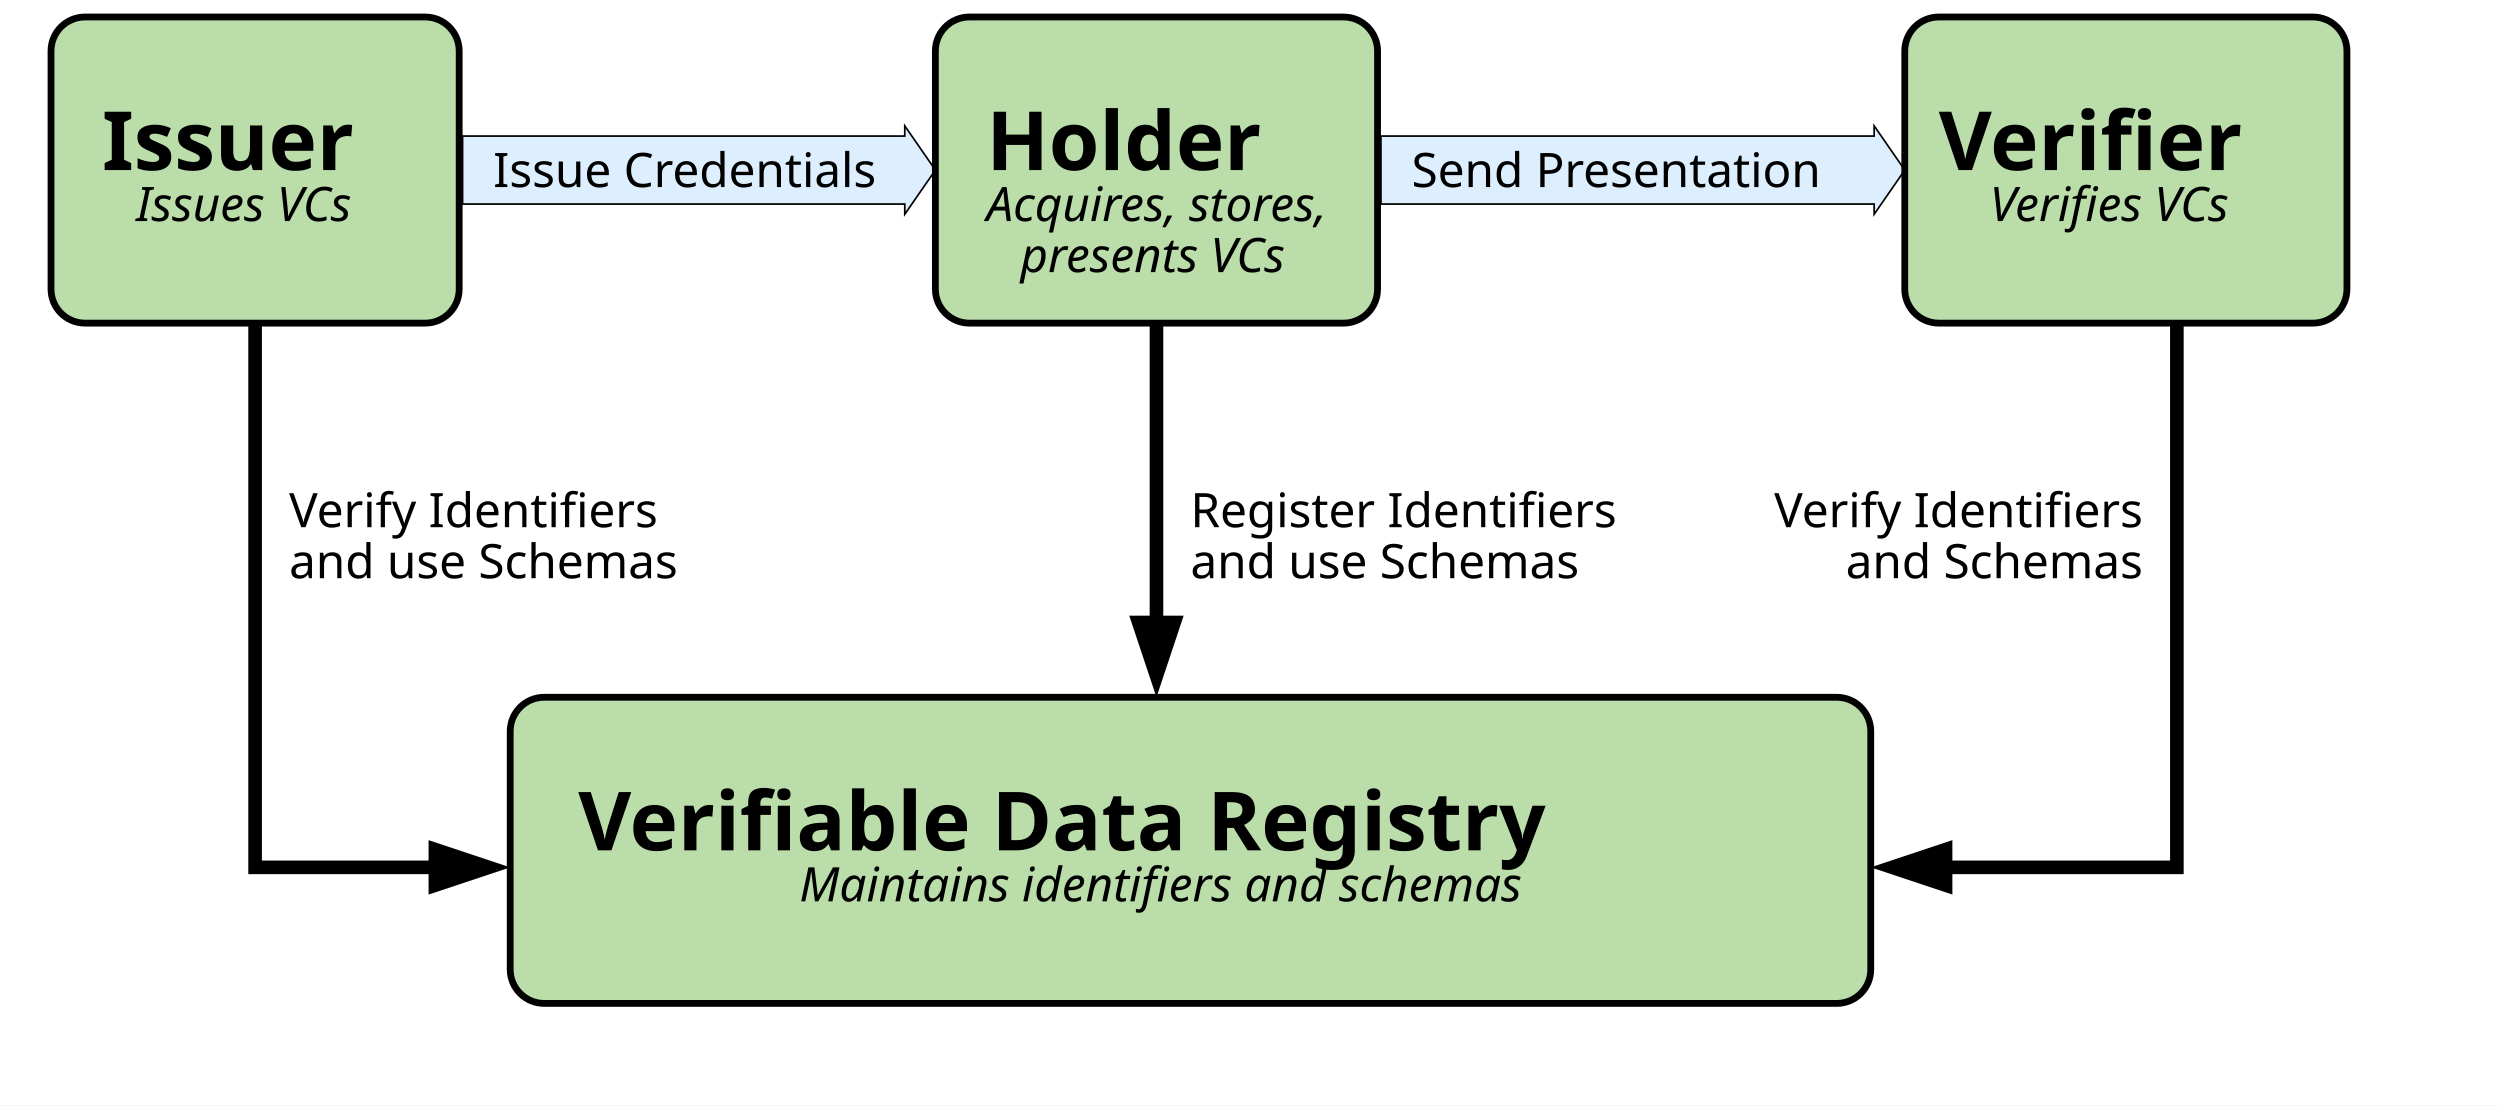
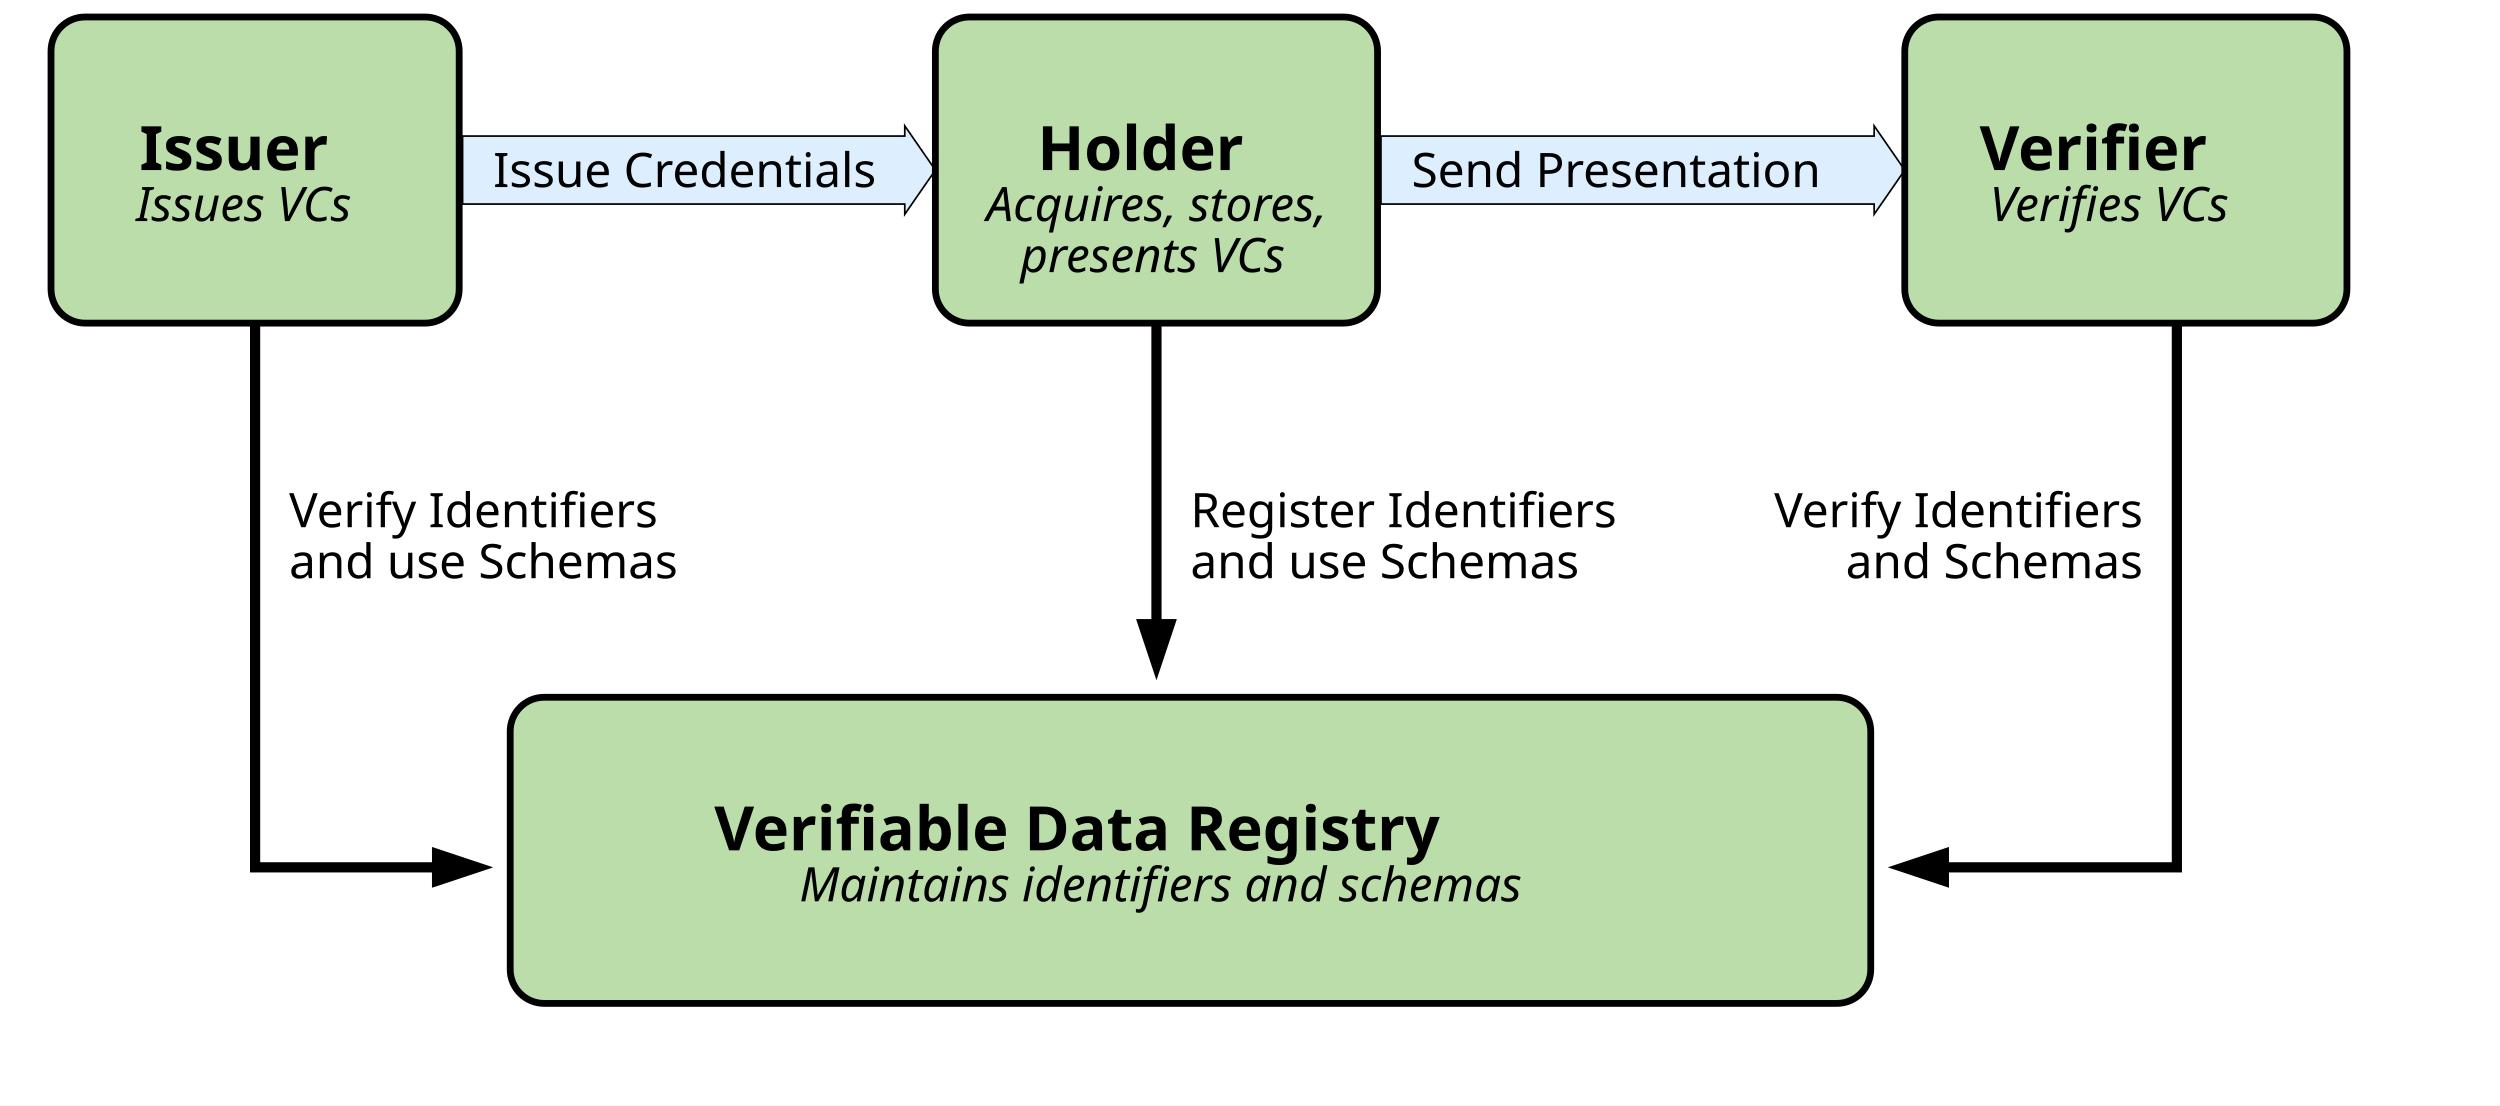
<svg xmlns="http://www.w3.org/2000/svg" version="1.1" viewBox="0 -5 735 325" fill="none">
  <defs>
    <marker id="arrow" viewBox="0 0 6 4" refX="1" refY="2" fill="#000" markerWidth="6" markerHeight="4" orient="auto">
      <path d="M0 0v4l6 -2z" />
    </marker>
    <style>
- 			path.register {marker-end: url(#arrow);stroke:#000;stroke-width:4}
+ 			path.register {marker-end: url(#arrow);stroke:#000;stroke-width:3}
			path.myJob {marker-end: url(#coreArrow);stroke:#000;stroke-width:.5;fill:#def}
			rect {stroke:#000;stroke-width:2px}
			rect {fill: #bda}
			text {fill:#000;font-size:14px;font-family:sans-serif}
- 			*[role=heading]{font-size:2em;font-weight:bold}
+ 			*[role=heading]{font-size:1.5em;font-weight:bold}
			.myRole {font-style:italic}
			#background {width: 100%;height:100%;stroke:none;fill:#fff}
		</style>
  </defs>
  <rect id="background" y="-5" />
  <rect x="15" width="120" height="90" rx="10" />
-   <text x="30" y="45" role="heading">Issuer</text>
+   <text x="41" y="45" role="heading">Issuer</text>
  <text x="40" y="60" class="myRole">Issues VCs</text>
  <path class="myJob" d="m136 35h130v-3l9 13 -9 13v-3h-130z" />
  <text x="145" y="50">Issue Credentials</text>
  <path class="register" d="m75 90v160h55" />
  <text x="85" y="150">Verify Identifiers
		<tspan x="85" y="165">and use Schemas</tspan>
  </text>
  <rect x="275" width="130" height="90" rx="10" />
-   <text x="290" y="45" role="heading">Holder</text>
+   <text x="305" y="45" role="heading">Holder</text>
  <text x="290" y="60" class="myRole">Acquires, stores,</text>
  <text x="300" y="75" class="myRole">presents VCs</text>
  <path class="myJob" d="m406 35h145v-3l9 13 -9 13v-3h-145z" />
  <text x="415" y="50">Send Presentation</text>
  <path class="register" d="m340 90v90" />
  <text x="350" y="150">Register Identifiers
		<tspan x="350" y="165">and use Schemas</tspan>
  </text>
  <rect x="560" width="130" height="90" rx="10" />
-   <text x="570" y="45" role="heading">Verifier</text>
+   <text x="582" y="45" role="heading">Verifier</text>
  <text x="585" y="60" class="myRole">Verifies VCs</text>
  <path class="register" d="m640 90v160h-70" />
  <text x="630" y="150" text-anchor="end">Verify Identifiers<tspan x="630" y="165">and Schemas</tspan>
  </text>
  <rect x="150" y="200" width="400" height="90" rx="10" />
-   <text x="170" y="245" role="heading">Verifiable Data Registry</text>
+   <text x="210" y="245" role="heading">Verifiable Data Registry</text>
  <text x="235" y="260" class="myRole">Maintains identifiers and schemas</text>
</svg>
